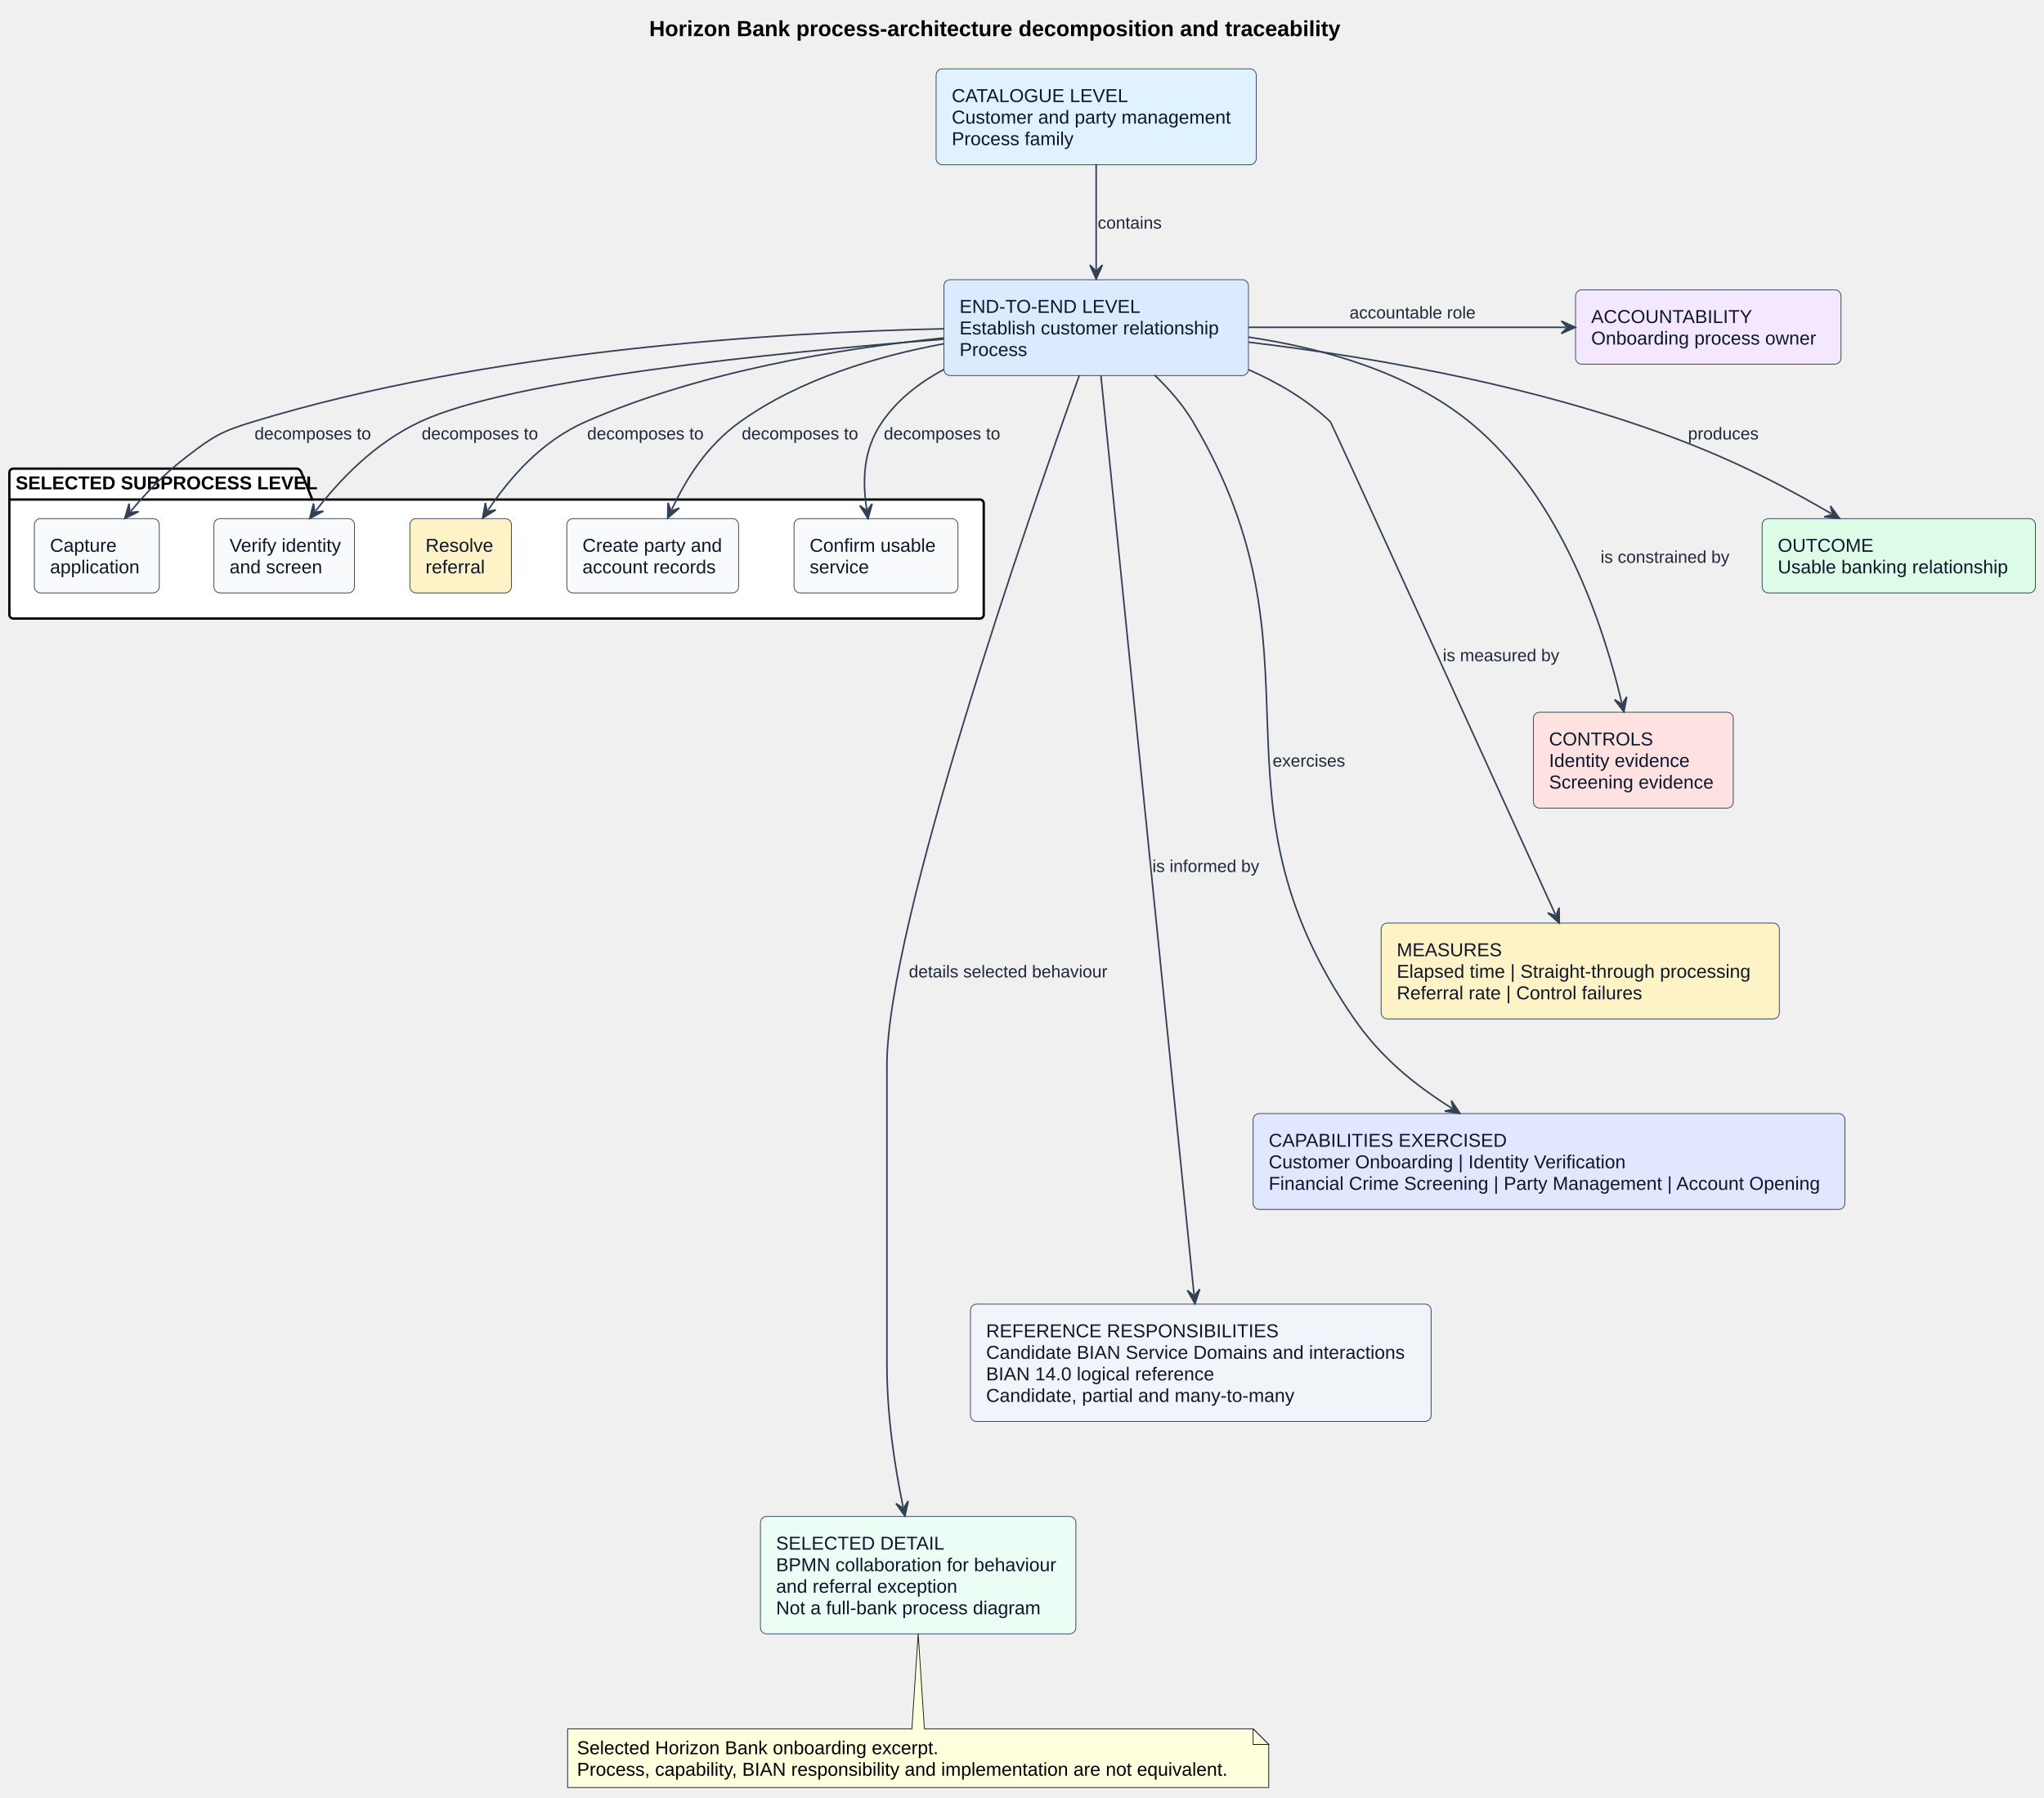
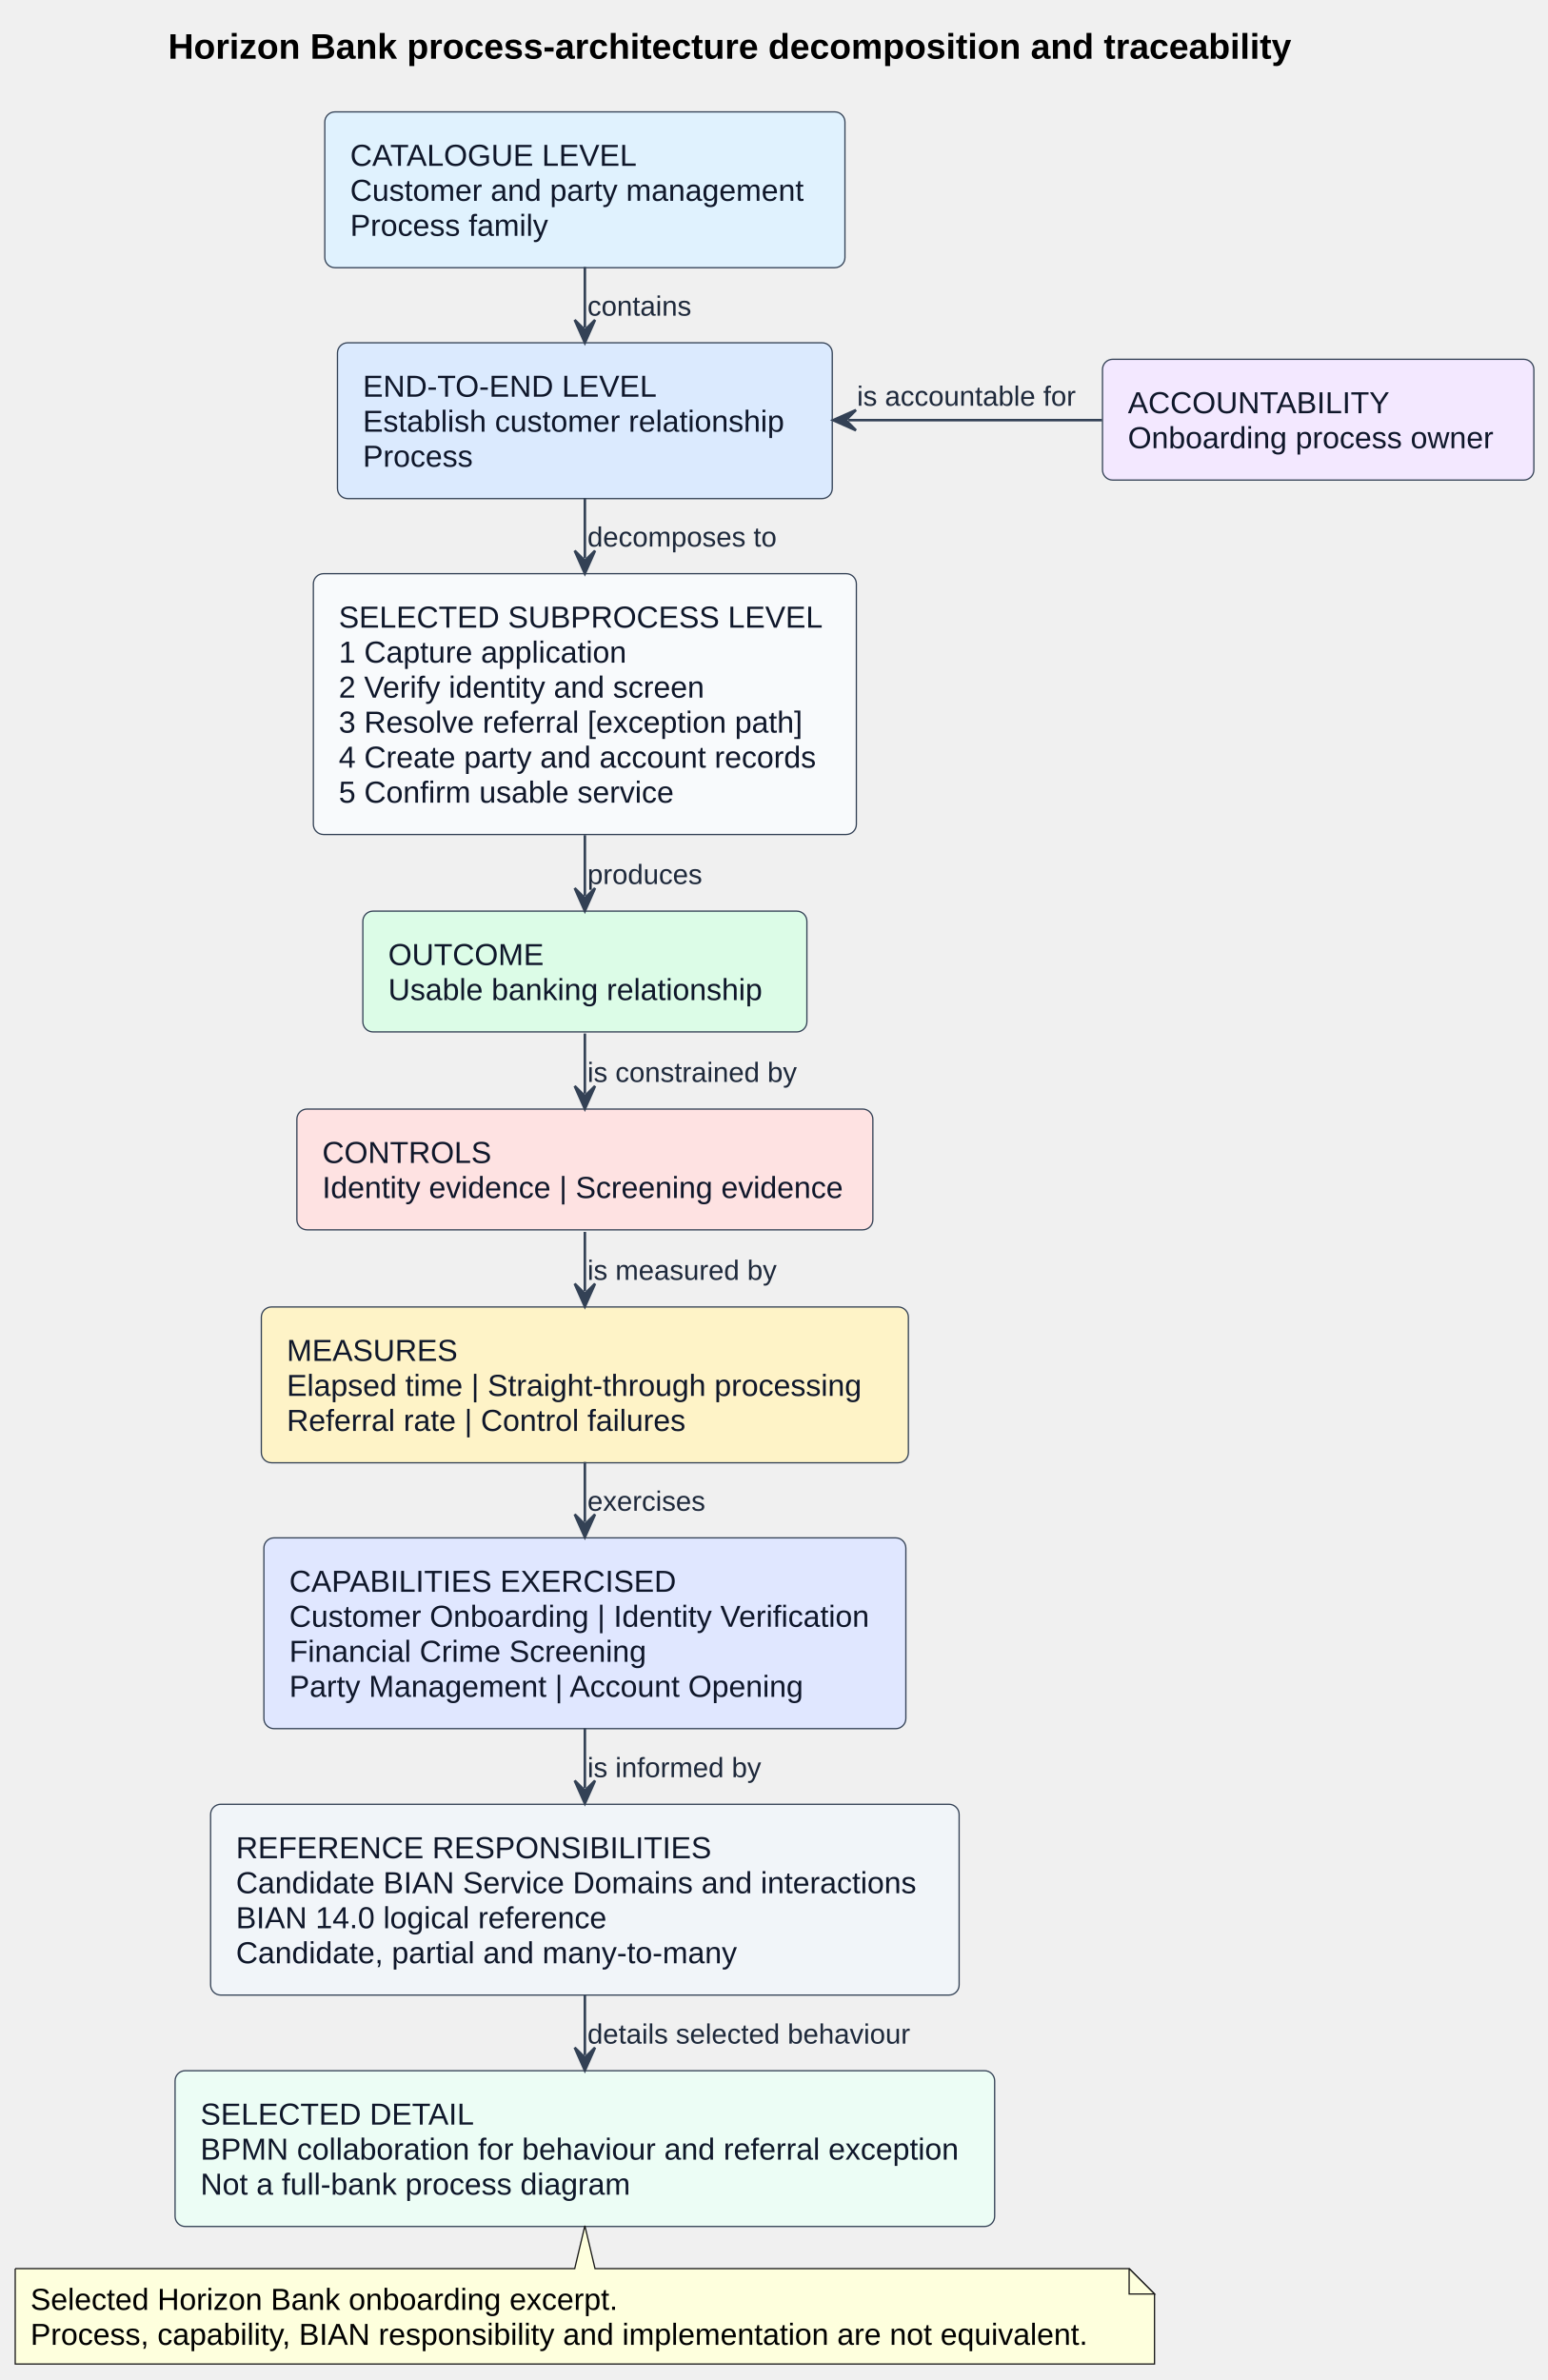
- <svg xmlns="http://www.w3.org/2000/svg" contentStyleType="text/css" height="1151px" preserveAspectRatio="none" style="width:1309px;height:1151px;background:#FFFFFF;" version="1.1" viewBox="0 0 1309 1151" width="1309px" zoomAndPan="magnify">
+ <svg xmlns="http://www.w3.org/2000/svg" contentStyleType="text/css" height="938px" preserveAspectRatio="none" style="width:610px;height:938px;background:#FFFFFF;" version="1.1" viewBox="0 0 610 938" width="610px" zoomAndPan="magnify">
  <defs />
  <g>
-     <text fill="#000000" font-family="Arial" font-size="14" font-weight="bold" lengthAdjust="spacing" textLength="464" x="415.75" y="23.132">Horizon Bank process-architecture decomposition and traceability</text>
-     <g id="cluster_SELECTED SUBPROCESS LEVEL">
-       <path d="M8.5,300.099 L190.5,300.099 A3.75,3.75 0 0 1 193,302.599 L200,319.897 L627.5,319.897 A2.5,2.5 0 0 1 630,322.397 L630,393.599 A2.5,2.5 0 0 1 627.5,396.099 L8.5,396.099 A2.5,2.5 0 0 1 6,393.599 L6,302.599 A2.5,2.5 0 0 1 8.5,300.099 " fill="#FFFFFF" style="stroke:#000000;stroke-width:1.5;" />
-       <line style="stroke:#000000;stroke-width:1.5;" x1="6" x2="200" y1="319.897" y2="319.897" />
-       <text fill="#000000" font-family="Arial" font-size="12" font-weight="bold" lengthAdjust="spacing" textLength="181" x="10" y="313.354">SELECTED SUBPROCESS LEVEL</text>
-     </g>
-     <g id="elem_CAPTURE">
-       <rect fill="#F8FAFC" height="47.598" rx="4" ry="4" style="stroke:#334155;stroke-width:0.5;" width="80" x="22" y="332.099" />
-       <text fill="#0F172A" font-family="Arial" font-size="12" lengthAdjust="spacing" textLength="44" x="32" y="353.354">Capture</text>
-       <text fill="#0F172A" font-family="Arial" font-size="12" lengthAdjust="spacing" textLength="60" x="32" y="367.153">application</text>
-     </g>
-     <g id="elem_VERIFY">
-       <rect fill="#F8FAFC" height="47.598" rx="4" ry="4" style="stroke:#334155;stroke-width:0.5;" width="90" x="137" y="332.099" />
-       <text fill="#0F172A" font-family="Arial" font-size="12" lengthAdjust="spacing" textLength="70" x="147" y="353.354">Verify identity</text>
-       <text fill="#0F172A" font-family="Arial" font-size="12" lengthAdjust="spacing" textLength="62" x="147" y="367.153">and screen</text>
-     </g>
-     <g id="elem_REFERRAL">
-       <rect fill="#FEF3C7" height="47.598" rx="4" ry="4" style="stroke:#334155;stroke-width:0.5;" width="65" x="262.5" y="332.099" />
-       <text fill="#0F172A" font-family="Arial" font-size="12" lengthAdjust="spacing" textLength="45" x="272.5" y="353.354">Resolve</text>
-       <text fill="#0F172A" font-family="Arial" font-size="12" lengthAdjust="spacing" textLength="39" x="272.5" y="367.153">referral</text>
-     </g>
-     <g id="elem_CREATE">
-       <rect fill="#F8FAFC" height="47.598" rx="4" ry="4" style="stroke:#334155;stroke-width:0.5;" width="110" x="363" y="332.099" />
-       <text fill="#0F172A" font-family="Arial" font-size="12" lengthAdjust="spacing" textLength="90" x="373" y="353.354">Create party and</text>
-       <text fill="#0F172A" font-family="Arial" font-size="12" lengthAdjust="spacing" textLength="88" x="373" y="367.153">account records</text>
-     </g>
-     <g id="elem_CONFIRM">
-       <rect fill="#F8FAFC" height="47.598" rx="4" ry="4" style="stroke:#334155;stroke-width:0.5;" width="105" x="508.5" y="332.099" />
-       <text fill="#0F172A" font-family="Arial" font-size="12" lengthAdjust="spacing" textLength="85" x="518.5" y="353.354">Confirm usable</text>
-       <text fill="#0F172A" font-family="Arial" font-size="12" lengthAdjust="spacing" textLength="39" x="518.5" y="367.153">service</text>
-     </g>
+     <text fill="#000000" font-family="Arial" font-size="14" font-weight="bold" lengthAdjust="spacing" textLength="464" x="66.25" y="23.132">Horizon Bank process-architecture decomposition and traceability</text>
    <g id="elem_FAMILY">
-       <rect fill="#E0F2FE" height="61.397" rx="4" ry="4" style="stroke:#334155;stroke-width:0.5;" width="205" x="599.5" y="44.099" />
-       <text fill="#0F172A" font-family="Arial" font-size="12" lengthAdjust="spacing" textLength="112" x="609.5" y="65.355">CATALOGUE LEVEL</text>
-       <text fill="#0F172A" font-family="Arial" font-size="12" lengthAdjust="spacing" textLength="185" x="609.5" y="79.153">Customer and party management</text>
-       <text fill="#0F172A" font-family="Arial" font-size="12" lengthAdjust="spacing" textLength="81" x="609.5" y="92.952">Process family</text>
+       <rect fill="#E0F2FE" height="61.397" rx="4" ry="4" style="stroke:#334155;stroke-width:0.5;" width="205" x="128" y="44.099" />
+       <text fill="#0F172A" font-family="Arial" font-size="12" lengthAdjust="spacing" textLength="112" x="138" y="65.355">CATALOGUE LEVEL</text>
+       <text fill="#0F172A" font-family="Arial" font-size="12" lengthAdjust="spacing" textLength="185" x="138" y="79.153">Customer and party management</text>
+       <text fill="#0F172A" font-family="Arial" font-size="12" lengthAdjust="spacing" textLength="81" x="138" y="92.952">Process family</text>
    </g>
    <g id="elem_PROCESS">
-       <rect fill="#DBEAFE" height="61.397" rx="4" ry="4" style="stroke:#334155;stroke-width:0.5;" width="195" x="604.5" y="179.099" />
-       <text fill="#0F172A" font-family="Arial" font-size="12" lengthAdjust="spacing" textLength="116" x="614.5" y="200.355">END-TO-END LEVEL</text>
-       <text fill="#0F172A" font-family="Arial" font-size="12" lengthAdjust="spacing" textLength="175" x="614.5" y="214.153">Establish customer relationship</text>
-       <text fill="#0F172A" font-family="Arial" font-size="12" lengthAdjust="spacing" textLength="46" x="614.5" y="227.952">Process</text>
+       <rect fill="#DBEAFE" height="61.397" rx="4" ry="4" style="stroke:#334155;stroke-width:0.5;" width="195" x="133" y="135.099" />
+       <text fill="#0F172A" font-family="Arial" font-size="12" lengthAdjust="spacing" textLength="116" x="143" y="156.355">END-TO-END LEVEL</text>
+       <text fill="#0F172A" font-family="Arial" font-size="12" lengthAdjust="spacing" textLength="175" x="143" y="170.153">Establish customer relationship</text>
+       <text fill="#0F172A" font-family="Arial" font-size="12" lengthAdjust="spacing" textLength="46" x="143" y="183.952">Process</text>
+     </g>
+     <g id="elem_DECOMP">
+       <rect fill="#F8FAFC" height="102.793" rx="4" ry="4" style="stroke:#334155;stroke-width:0.5;" width="214" x="123.5" y="226.099" />
+       <text fill="#0F172A" font-family="Arial" font-size="12" lengthAdjust="spacing" textLength="191" x="133.5" y="247.355">SELECTED SUBPROCESS LEVEL</text>
+       <text fill="#0F172A" font-family="Arial" font-size="12" lengthAdjust="spacing" textLength="120" x="133.5" y="261.153">1  Capture application</text>
+       <text fill="#0F172A" font-family="Arial" font-size="12" lengthAdjust="spacing" textLength="148" x="133.5" y="274.952">2  Verify identity and screen</text>
+       <text fill="#0F172A" font-family="Arial" font-size="12" lengthAdjust="spacing" textLength="188" x="133.5" y="288.751">3  Resolve referral [exception path]</text>
+       <text fill="#0F172A" font-family="Arial" font-size="12" lengthAdjust="spacing" textLength="194" x="133.5" y="302.55">4  Create party and account records</text>
+       <text fill="#0F172A" font-family="Arial" font-size="12" lengthAdjust="spacing" textLength="140" x="133.5" y="316.349">5  Confirm usable service</text>
+     </g>
+     <g id="elem_OWNER">
+       <rect fill="#F3E8FF" height="47.598" rx="4" ry="4" style="stroke:#334155;stroke-width:0.5;" width="170" x="434.5" y="141.599" />
+       <text fill="#0F172A" font-family="Arial" font-size="12" lengthAdjust="spacing" textLength="101" x="444.5" y="162.855">ACCOUNTABILITY</text>
+       <text fill="#0F172A" font-family="Arial" font-size="12" lengthAdjust="spacing" textLength="150" x="444.5" y="176.653">Onboarding process owner</text>
    </g>
    <g id="elem_OUTCOME">
-       <rect fill="#DCFCE7" height="47.598" rx="4" ry="4" style="stroke:#334155;stroke-width:0.5;" width="175" x="1128.5" y="332.099" />
-       <text fill="#0F172A" font-family="Arial" font-size="12" lengthAdjust="spacing" textLength="60" x="1138.5" y="353.354">OUTCOME</text>
-       <text fill="#0F172A" font-family="Arial" font-size="12" lengthAdjust="spacing" textLength="155" x="1138.5" y="367.153">Usable banking relationship</text>
-     </g>
-     <g id="elem_OWNER">
-       <rect fill="#F3E8FF" height="47.598" rx="4" ry="4" style="stroke:#334155;stroke-width:0.5;" width="170" x="1009" y="185.599" />
-       <text fill="#0F172A" font-family="Arial" font-size="12" lengthAdjust="spacing" textLength="101" x="1019" y="206.855">ACCOUNTABILITY</text>
-       <text fill="#0F172A" font-family="Arial" font-size="12" lengthAdjust="spacing" textLength="150" x="1019" y="220.653">Onboarding process owner</text>
+       <rect fill="#DCFCE7" height="47.598" rx="4" ry="4" style="stroke:#334155;stroke-width:0.5;" width="175" x="143" y="359.099" />
+       <text fill="#0F172A" font-family="Arial" font-size="12" lengthAdjust="spacing" textLength="60" x="153" y="380.354">OUTCOME</text>
+       <text fill="#0F172A" font-family="Arial" font-size="12" lengthAdjust="spacing" textLength="155" x="153" y="394.153">Usable banking relationship</text>
    </g>
    <g id="elem_CONTROLS">
-       <rect fill="#FEE2E2" height="61.397" rx="4" ry="4" style="stroke:#334155;stroke-width:0.5;" width="128" x="982" y="456.099" />
-       <text fill="#0F172A" font-family="Arial" font-size="12" lengthAdjust="spacing" textLength="67" x="992" y="477.354">CONTROLS</text>
-       <text fill="#0F172A" font-family="Arial" font-size="12" lengthAdjust="spacing" textLength="90" x="992" y="491.153">Identity evidence</text>
-       <text fill="#0F172A" font-family="Arial" font-size="12" lengthAdjust="spacing" textLength="108" x="992" y="504.952">Screening evidence</text>
+       <rect fill="#FEE2E2" height="47.598" rx="4" ry="4" style="stroke:#334155;stroke-width:0.5;" width="227" x="117" y="437.099" />
+       <text fill="#0F172A" font-family="Arial" font-size="12" lengthAdjust="spacing" textLength="67" x="127" y="458.354">CONTROLS</text>
+       <text fill="#0F172A" font-family="Arial" font-size="12" lengthAdjust="spacing" textLength="207" x="127" y="472.153">Identity evidence | Screening evidence</text>
    </g>
    <g id="elem_MEASURES">
-       <rect fill="#FEF3C7" height="61.397" rx="4" ry="4" style="stroke:#334155;stroke-width:0.5;" width="255" x="884.5" y="591.099" />
-       <text fill="#0F172A" font-family="Arial" font-size="12" lengthAdjust="spacing" textLength="66" x="894.5" y="612.355">MEASURES</text>
-       <text fill="#0F172A" font-family="Arial" font-size="12" lengthAdjust="spacing" textLength="235" x="894.5" y="626.153">Elapsed time | Straight-through processing</text>
-       <text fill="#0F172A" font-family="Arial" font-size="12" lengthAdjust="spacing" textLength="161" x="894.5" y="639.952">Referral rate | Control failures</text>
+       <rect fill="#FEF3C7" height="61.397" rx="4" ry="4" style="stroke:#334155;stroke-width:0.5;" width="255" x="103" y="515.099" />
+       <text fill="#0F172A" font-family="Arial" font-size="12" lengthAdjust="spacing" textLength="66" x="113" y="536.355">MEASURES</text>
+       <text fill="#0F172A" font-family="Arial" font-size="12" lengthAdjust="spacing" textLength="235" x="113" y="550.153">Elapsed time | Straight-through processing</text>
+       <text fill="#0F172A" font-family="Arial" font-size="12" lengthAdjust="spacing" textLength="161" x="113" y="563.952">Referral rate | Control failures</text>
    </g>
    <g id="elem_CAPS">
-       <rect fill="#E0E7FF" height="61.397" rx="4" ry="4" style="stroke:#334155;stroke-width:0.5;" width="379" x="802.5" y="713.099" />
-       <text fill="#0F172A" font-family="Arial" font-size="12" lengthAdjust="spacing" textLength="150" x="812.5" y="734.355">CAPABILITIES EXERCISED</text>
-       <text fill="#0F172A" font-family="Arial" font-size="12" lengthAdjust="spacing" textLength="233" x="812.5" y="748.153">Customer Onboarding | Identity Verification</text>
-       <text fill="#0F172A" font-family="Arial" font-size="12" lengthAdjust="spacing" textLength="359" x="812.5" y="761.952">Financial Crime Screening | Party Management | Account Opening</text>
+       <rect fill="#E0E7FF" height="75.195" rx="4" ry="4" style="stroke:#334155;stroke-width:0.5;" width="253" x="104" y="606.099" />
+       <text fill="#0F172A" font-family="Arial" font-size="12" lengthAdjust="spacing" textLength="150" x="114" y="627.355">CAPABILITIES EXERCISED</text>
+       <text fill="#0F172A" font-family="Arial" font-size="12" lengthAdjust="spacing" textLength="233" x="114" y="641.153">Customer Onboarding | Identity Verification</text>
+       <text fill="#0F172A" font-family="Arial" font-size="12" lengthAdjust="spacing" textLength="146" x="114" y="654.952">Financial Crime Screening</text>
+       <text fill="#0F172A" font-family="Arial" font-size="12" lengthAdjust="spacing" textLength="204" x="114" y="668.751">Party Management | Account Opening</text>
    </g>
    <g id="elem_BIAN">
-       <rect fill="#F1F5F9" height="75.195" rx="4" ry="4" style="stroke:#334155;stroke-width:0.5;" width="295" x="621.5" y="835.099" />
-       <text fill="#0F172A" font-family="Arial" font-size="12" lengthAdjust="spacing" textLength="187" x="631.5" y="856.355">REFERENCE RESPONSIBILITIES</text>
-       <text fill="#0F172A" font-family="Arial" font-size="12" lengthAdjust="spacing" textLength="275" x="631.5" y="870.153">Candidate BIAN Service Domains and interactions</text>
-       <text fill="#0F172A" font-family="Arial" font-size="12" lengthAdjust="spacing" textLength="148" x="631.5" y="883.952">BIAN 14.0 logical reference</text>
-       <text fill="#0F172A" font-family="Arial" font-size="12" lengthAdjust="spacing" textLength="202" x="631.5" y="897.751">Candidate, partial and many-to-many</text>
+       <rect fill="#F1F5F9" height="75.195" rx="4" ry="4" style="stroke:#334155;stroke-width:0.5;" width="295" x="83" y="711.099" />
+       <text fill="#0F172A" font-family="Arial" font-size="12" lengthAdjust="spacing" textLength="187" x="93" y="732.355">REFERENCE RESPONSIBILITIES</text>
+       <text fill="#0F172A" font-family="Arial" font-size="12" lengthAdjust="spacing" textLength="275" x="93" y="746.153">Candidate BIAN Service Domains and interactions</text>
+       <text fill="#0F172A" font-family="Arial" font-size="12" lengthAdjust="spacing" textLength="148" x="93" y="759.952">BIAN 14.0 logical reference</text>
+       <text fill="#0F172A" font-family="Arial" font-size="12" lengthAdjust="spacing" textLength="202" x="93" y="773.751">Candidate, partial and many-to-many</text>
    </g>
    <g id="elem_BPMN">
-       <rect fill="#ECFDF5" height="75.195" rx="4" ry="4" style="stroke:#334155;stroke-width:0.5;" width="202" x="487" y="971.099" />
-       <text fill="#0F172A" font-family="Arial" font-size="12" lengthAdjust="spacing" textLength="108" x="497" y="992.355">SELECTED DETAIL</text>
-       <text fill="#0F172A" font-family="Arial" font-size="12" lengthAdjust="spacing" textLength="182" x="497" y="1006.153">BPMN collaboration for behaviour</text>
-       <text fill="#0F172A" font-family="Arial" font-size="12" lengthAdjust="spacing" textLength="118" x="497" y="1019.952">and referral exception</text>
-       <text fill="#0F172A" font-family="Arial" font-size="12" lengthAdjust="spacing" textLength="176" x="497" y="1033.751">Not a full-bank process diagram</text>
+       <rect fill="#ECFDF5" height="61.397" rx="4" ry="4" style="stroke:#334155;stroke-width:0.5;" width="323" x="69" y="816.099" />
+       <text fill="#0F172A" font-family="Arial" font-size="12" lengthAdjust="spacing" textLength="108" x="79" y="837.355">SELECTED DETAIL</text>
+       <text fill="#0F172A" font-family="Arial" font-size="12" lengthAdjust="spacing" textLength="303" x="79" y="851.153">BPMN collaboration for behaviour and referral exception</text>
+       <text fill="#0F172A" font-family="Arial" font-size="12" lengthAdjust="spacing" textLength="176" x="79" y="864.952">Not a full-bank process diagram</text>
    </g>
-     <g id="elem_GMN40">
-       <path d="M363.5,1107.099 L363.5,1144.696 A0,0 0 0 0 363.5,1144.696 L812.5,1144.696 A0,0 0 0 0 812.5,1144.696 L812.5,1117.099 L802.5,1107.099 L592,1107.099 L588,1046.139 L584,1107.099 L363.5,1107.099 A0,0 0 0 0 363.5,1107.099 " fill="#FEFFDD" style="stroke:#181818;stroke-width:0.5;" />
-       <path d="M802.5,1107.099 L802.5,1117.099 L812.5,1117.099 L802.5,1107.099 " fill="#FEFFDD" style="stroke:#181818;stroke-width:0.5;" />
-       <text fill="#000000" font-family="Arial" font-size="12" lengthAdjust="spacing" textLength="235" x="369.5" y="1123.354">Selected Horizon Bank onboarding excerpt.</text>
-       <text fill="#000000" font-family="Arial" font-size="12" lengthAdjust="spacing" textLength="428" x="369.5" y="1137.153">Process, capability, BIAN responsibility and implementation are not equivalent.</text>
+     <g id="elem_GMN22">
+       <path d="M6,894.099 L6,931.696 A0,0 0 0 0 6,931.696 L455,931.696 A0,0 0 0 0 455,931.696 L455,904.099 L445,894.099 L234.5,894.099 L230.5,877.209 L226.5,894.099 L6,894.099 A0,0 0 0 0 6,894.099 " fill="#FEFFDD" style="stroke:#181818;stroke-width:0.5;" />
+       <path d="M445,894.099 L445,904.099 L455,904.099 L445,894.099 " fill="#FEFFDD" style="stroke:#181818;stroke-width:0.5;" />
+       <text fill="#000000" font-family="Arial" font-size="12" lengthAdjust="spacing" textLength="235" x="12" y="910.355">Selected Horizon Bank onboarding excerpt.</text>
+       <text fill="#000000" font-family="Arial" font-size="12" lengthAdjust="spacing" textLength="428" x="12" y="924.153">Process, capability, BIAN responsibility and implementation are not equivalent.</text>
    </g>
    <g id="link_FAMILY_PROCESS">
-       <path d="M702,105.119 C702,126.999 702,150.729 702,172.709 " fill="none" id="FAMILY-to-PROCESS" style="stroke:#334155;stroke-width:1.0;" />
-       <polygon fill="#334155" points="702,178.709,706,169.709,702,173.709,698,169.709,702,178.709" style="stroke:#334155;stroke-width:1.0;" />
-       <text fill="#1E293B" font-family="Arial" font-size="11" lengthAdjust="spacing" textLength="41" x="703" y="146.417">contains</text>
-     </g>
-     <g id="link_PROCESS_CAPTURE">
-       <path d="M604.23,210.549 C494.35,212.959 311.75,224.409 162,270.099 C141.84,276.249 136.72,279.269 120,292.099 C105.02,303.599 94.478,314.585 83.778,327.385 " fill="none" id="PROCESS-to-CAPTURE" style="stroke:#334155;stroke-width:1.0;" />
-       <polygon fill="#334155" points="79.93,331.989,88.771,327.649,83.137,328.152,82.633,322.518,79.93,331.989" style="stroke:#334155;stroke-width:1.0;" />
-       <text fill="#1E293B" font-family="Arial" font-size="11" lengthAdjust="spacing" textLength="74" x="163" y="281.416">decomposes to</text>
-     </g>
-     <g id="link_PROCESS_VERIFY">
-       <path d="M604.13,217.249 C495.14,225.839 326.69,242.989 269,270.099 C239.57,283.929 217.748,307.146 202.098,327.226 " fill="none" id="PROCESS-to-VERIFY" style="stroke:#334155;stroke-width:1.0;" />
-       <polygon fill="#334155" points="198.41,331.959,207.097,327.319,201.484,328.015,200.788,322.401,198.41,331.959" style="stroke:#334155;stroke-width:1.0;" />
-       <text fill="#1E293B" font-family="Arial" font-size="11" lengthAdjust="spacing" textLength="74" x="270" y="281.416">decomposes to</text>
-     </g>
-     <g id="link_PROCESS_REFERRAL">
-       <path d="M604.44,216.389 C537.54,223.189 448.02,237.969 375,270.099 C346.25,282.749 326.353,306.27 312.473,326.78 " fill="none" id="PROCESS-to-REFERRAL" style="stroke:#334155;stroke-width:1.0;" />
-       <polygon fill="#334155" points="309.11,331.749,317.467,326.537,311.912,327.608,310.841,322.053,309.11,331.749" style="stroke:#334155;stroke-width:1.0;" />
-       <text fill="#1E293B" font-family="Arial" font-size="11" lengthAdjust="spacing" textLength="74" x="376" y="281.416">decomposes to</text>
-     </g>
-     <g id="link_PROCESS_CREATE">
-       <path d="M604.36,220.139 C561.27,228.169 511.91,242.939 474,270.099 C452.31,285.639 439.279,306.992 430.149,326.352 " fill="none" id="PROCESS-to-CREATE" style="stroke:#334155;stroke-width:1.0;" />
-       <polygon fill="#334155" points="427.59,331.779,435.047,325.345,429.723,327.256,427.811,321.932,427.59,331.779" style="stroke:#334155;stroke-width:1.0;" />
-       <text fill="#1E293B" font-family="Arial" font-size="11" lengthAdjust="spacing" textLength="74" x="475" y="281.416">decomposes to</text>
-     </g>
-     <g id="link_PROCESS_CONFIRM">
-       <path d="M604.38,236.619 C588.95,244.909 574.87,255.799 565,270.099 C552.58,288.099 552.303,307.753 555.023,326.153 " fill="none" id="PROCESS-to-CONFIRM" style="stroke:#334155;stroke-width:1.0;" />
-       <polygon fill="#334155" points="555.9,332.089,558.541,322.6,555.169,327.142,550.627,323.77,555.9,332.089" style="stroke:#334155;stroke-width:1.0;" />
-       <text fill="#1E293B" font-family="Arial" font-size="11" lengthAdjust="spacing" textLength="74" x="566" y="281.416">decomposes to</text>
+       <path d="M230.5,105.239 C230.5,114.839 230.5,119.499 230.5,129.089 " fill="none" id="FAMILY-to-PROCESS" style="stroke:#334155;stroke-width:1.0;" />
+       <polygon fill="#334155" points="230.5,135.089,234.5,126.089,230.5,130.089,226.5,126.089,230.5,135.089" style="stroke:#334155;stroke-width:1.0;" />
+       <text fill="#1E293B" font-family="Arial" font-size="11" lengthAdjust="spacing" textLength="41" x="231.5" y="124.416">contains</text>
    </g>
    <g id="link_PROCESS_OWNER">
-       <path d="M799.65,209.599 C863.94,209.599 941.28,209.599 1002.86,209.599 " fill="none" id="PROCESS-to-OWNER" style="stroke:#334155;stroke-width:1.0;" />
-       <polygon fill="#334155" points="1008.86,209.599,999.86,205.599,1003.86,209.599,999.86,213.599,1008.86,209.599" style="stroke:#334155;stroke-width:1.0;" />
-       <text fill="#1E293B" font-family="Arial" font-size="11" lengthAdjust="spacing" textLength="80" x="864.25" y="203.917">accountable role</text>
+       <path d="M334.34,165.599 C368.73,165.599 401.07,165.599 434.33,165.599 " fill="none" id="PROCESS-backto-OWNER" style="stroke:#334155;stroke-width:1.0;" />
+       <polygon fill="#334155" points="328.34,165.599,337.34,169.599,333.34,165.599,337.34,161.599,328.34,165.599" style="stroke:#334155;stroke-width:1.0;" />
+       <text fill="#1E293B" font-family="Arial" font-size="11" lengthAdjust="spacing" textLength="87" x="337.75" y="159.917">is accountable for</text>
    </g>
-     <g id="link_PROCESS_OUTCOME">
-       <path d="M799.7,219.139 C882.64,229.039 1003.38,249.759 1101,292.099 C1127.52,303.599 1150.843,316.183 1172.843,328.973 " fill="none" id="PROCESS-to-OUTCOME" style="stroke:#334155;stroke-width:1.0;" />
-       <polygon fill="#334155" points="1178.03,331.989,1172.26,324.007,1173.707,329.476,1168.239,330.923,1178.03,331.989" style="stroke:#334155;stroke-width:1.0;" />
-       <text fill="#1E293B" font-family="Arial" font-size="11" lengthAdjust="spacing" textLength="46" x="1081" y="281.416">produces</text>
+     <g id="link_PROCESS_DECOMP">
+       <path d="M230.5,196.369 C230.5,205.529 230.5,209.879 230.5,220.039 " fill="none" id="PROCESS-to-DECOMP" style="stroke:#334155;stroke-width:1.0;" />
+       <polygon fill="#334155" points="230.5,226.039,234.5,217.039,230.5,221.039,226.5,217.039,230.5,226.039" style="stroke:#334155;stroke-width:1.0;" />
+       <text fill="#1E293B" font-family="Arial" font-size="11" lengthAdjust="spacing" textLength="74" x="231.5" y="215.417">decomposes to</text>
    </g>
-     <g id="link_PROCESS_CONTROLS">
-       <path d="M799.52,215.879 C846.58,222.839 901.29,237.939 941,270.099 C1000.67,318.419 1027.486,403.19 1038.586,450.03 " fill="none" id="PROCESS-to-CONTROLS" style="stroke:#334155;stroke-width:1.0;" />
-       <polygon fill="#334155" points="1039.97,455.869,1041.787,446.189,1038.817,451.003,1034.003,448.034,1039.97,455.869" style="stroke:#334155;stroke-width:1.0;" />
-       <text fill="#1E293B" font-family="Arial" font-size="11" lengthAdjust="spacing" textLength="83" x="1025" y="360.416">is constrained by</text>
+     <g id="link_DECOMP_OUTCOME">
+       <path d="M230.5,329.139 C230.5,339.609 230.5,344.139 230.5,353.029 " fill="none" id="DECOMP-to-OUTCOME" style="stroke:#334155;stroke-width:1.0;" />
+       <polygon fill="#334155" points="230.5,359.029,234.5,350.029,230.5,354.029,226.5,350.029,230.5,359.029" style="stroke:#334155;stroke-width:1.0;" />
+       <text fill="#1E293B" font-family="Arial" font-size="11" lengthAdjust="spacing" textLength="46" x="231.5" y="348.416">produces</text>
    </g>
-     <g id="link_PROCESS_MEASURES">
-       <path d="M799.64,236.739 C818.61,245.119 837.18,256.009 852,270.099 C852.8,270.859 957.725,501.327 996.085,585.628 " fill="none" id="PROCESS-to-MEASURES" style="stroke:#334155;stroke-width:1.0;" />
-       <polygon fill="#334155" points="998.57,591.089,998.483,581.24,996.499,586.538,991.202,584.554,998.57,591.089" style="stroke:#334155;stroke-width:1.0;" />
-       <text fill="#1E293B" font-family="Arial" font-size="11" lengthAdjust="spacing" textLength="74" x="924" y="423.416">is measured by</text>
+     <g id="link_OUTCOME_CONTROLS">
+       <path d="M230.5,407.319 C230.5,416.739 230.5,421.609 230.5,431.029 " fill="none" id="OUTCOME-to-CONTROLS" style="stroke:#334155;stroke-width:1.0;" />
+       <polygon fill="#334155" points="230.5,437.029,234.5,428.029,230.5,432.029,226.5,428.029,230.5,437.029" style="stroke:#334155;stroke-width:1.0;" />
+       <text fill="#1E293B" font-family="Arial" font-size="11" lengthAdjust="spacing" textLength="83" x="231.5" y="426.416">is constrained by</text>
    </g>
-     <g id="link_PROCESS_CAPS">
-       <path d="M739.38,240.169 C748.53,248.959 757.54,259.189 764,270.099 C853.6,421.399 767.17,507.349 867,652.099 C884.26,677.129 905.71,694.565 929.89,709.765 " fill="none" id="PROCESS-to-CAPS" style="stroke:#334155;stroke-width:1.0;" />
-       <polygon fill="#334155" points="934.97,712.959,929.479,704.782,930.737,710.298,925.222,711.555,934.97,712.959" style="stroke:#334155;stroke-width:1.0;" />
-       <text fill="#1E293B" font-family="Arial" font-size="11" lengthAdjust="spacing" textLength="48" x="815" y="490.916">exercises</text>
+     <g id="link_CONTROLS_MEASURES">
+       <path d="M230.5,485.519 C230.5,494.669 230.5,499.259 230.5,508.929 " fill="none" id="CONTROLS-to-MEASURES" style="stroke:#334155;stroke-width:1.0;" />
+       <polygon fill="#334155" points="230.5,514.929,234.5,505.929,230.5,509.929,226.5,505.929,230.5,514.929" style="stroke:#334155;stroke-width:1.0;" />
+       <text fill="#1E293B" font-family="Arial" font-size="11" lengthAdjust="spacing" textLength="74" x="231.5" y="504.416">is measured by</text>
    </g>
-     <g id="link_PROCESS_BIAN">
-       <path d="M705.01,240.289 C715.91,347.799 752.695,710.749 764.675,828.909 " fill="none" id="PROCESS-to-BIAN" style="stroke:#334155;stroke-width:1.0;" />
-       <polygon fill="#334155" points="765.28,834.879,768.352,825.521,764.776,829.904,760.393,826.328,765.28,834.879" style="stroke:#334155;stroke-width:1.0;" />
-       <text fill="#1E293B" font-family="Arial" font-size="11" lengthAdjust="spacing" textLength="68" x="738" y="558.417">is informed by</text>
+     <g id="link_MEASURES_CAPS">
+       <path d="M230.5,576.189 C230.5,585.549 230.5,590.019 230.5,599.829 " fill="none" id="MEASURES-to-CAPS" style="stroke:#334155;stroke-width:1.0;" />
+       <polygon fill="#334155" points="230.5,605.829,234.5,596.829,230.5,600.829,226.5,596.829,230.5,605.829" style="stroke:#334155;stroke-width:1.0;" />
+       <text fill="#1E293B" font-family="Arial" font-size="11" lengthAdjust="spacing" textLength="48" x="231.5" y="595.417">exercises</text>
    </g>
-     <g id="link_PROCESS_BPMN">
-       <path d="M691.26,240.229 C659.46,328.989 568,592.109 568,682.099 C568,682.099 568,682.099 568,873.599 C568,906.769 572.874,938.169 578.324,964.969 " fill="none" id="PROCESS-to-BPMN" style="stroke:#334155;stroke-width:1.0;" />
-       <polygon fill="#334155" points="579.52,970.849,581.646,961.232,578.524,965.949,573.807,962.826,579.52,970.849" style="stroke:#334155;stroke-width:1.0;" />
-       <text fill="#1E293B" font-family="Arial" font-size="11" lengthAdjust="spacing" textLength="126" x="582" y="625.917">details selected behaviour</text>
+     <g id="link_CAPS_BIAN">
+       <path d="M230.5,681.199 C230.5,690.799 230.5,695.159 230.5,704.769 " fill="none" id="CAPS-to-BIAN" style="stroke:#334155;stroke-width:1.0;" />
+       <polygon fill="#334155" points="230.5,710.769,234.5,701.769,230.5,705.769,226.5,701.769,230.5,710.769" style="stroke:#334155;stroke-width:1.0;" />
+       <text fill="#1E293B" font-family="Arial" font-size="11" lengthAdjust="spacing" textLength="68" x="231.5" y="700.417">is informed by</text>
+     </g>
+     <g id="link_BIAN_BPMN">
+       <path d="M230.5,786.169 C230.5,796.019 230.5,800.559 230.5,809.989 " fill="none" id="BIAN-to-BPMN" style="stroke:#334155;stroke-width:1.0;" />
+       <polygon fill="#334155" points="230.5,815.989,234.5,806.989,230.5,810.989,226.5,806.989,230.5,815.989" style="stroke:#334155;stroke-width:1.0;" />
+       <text fill="#1E293B" font-family="Arial" font-size="11" lengthAdjust="spacing" textLength="126" x="231.5" y="805.417">details selected behaviour</text>
    </g>
  </g>
</svg>
